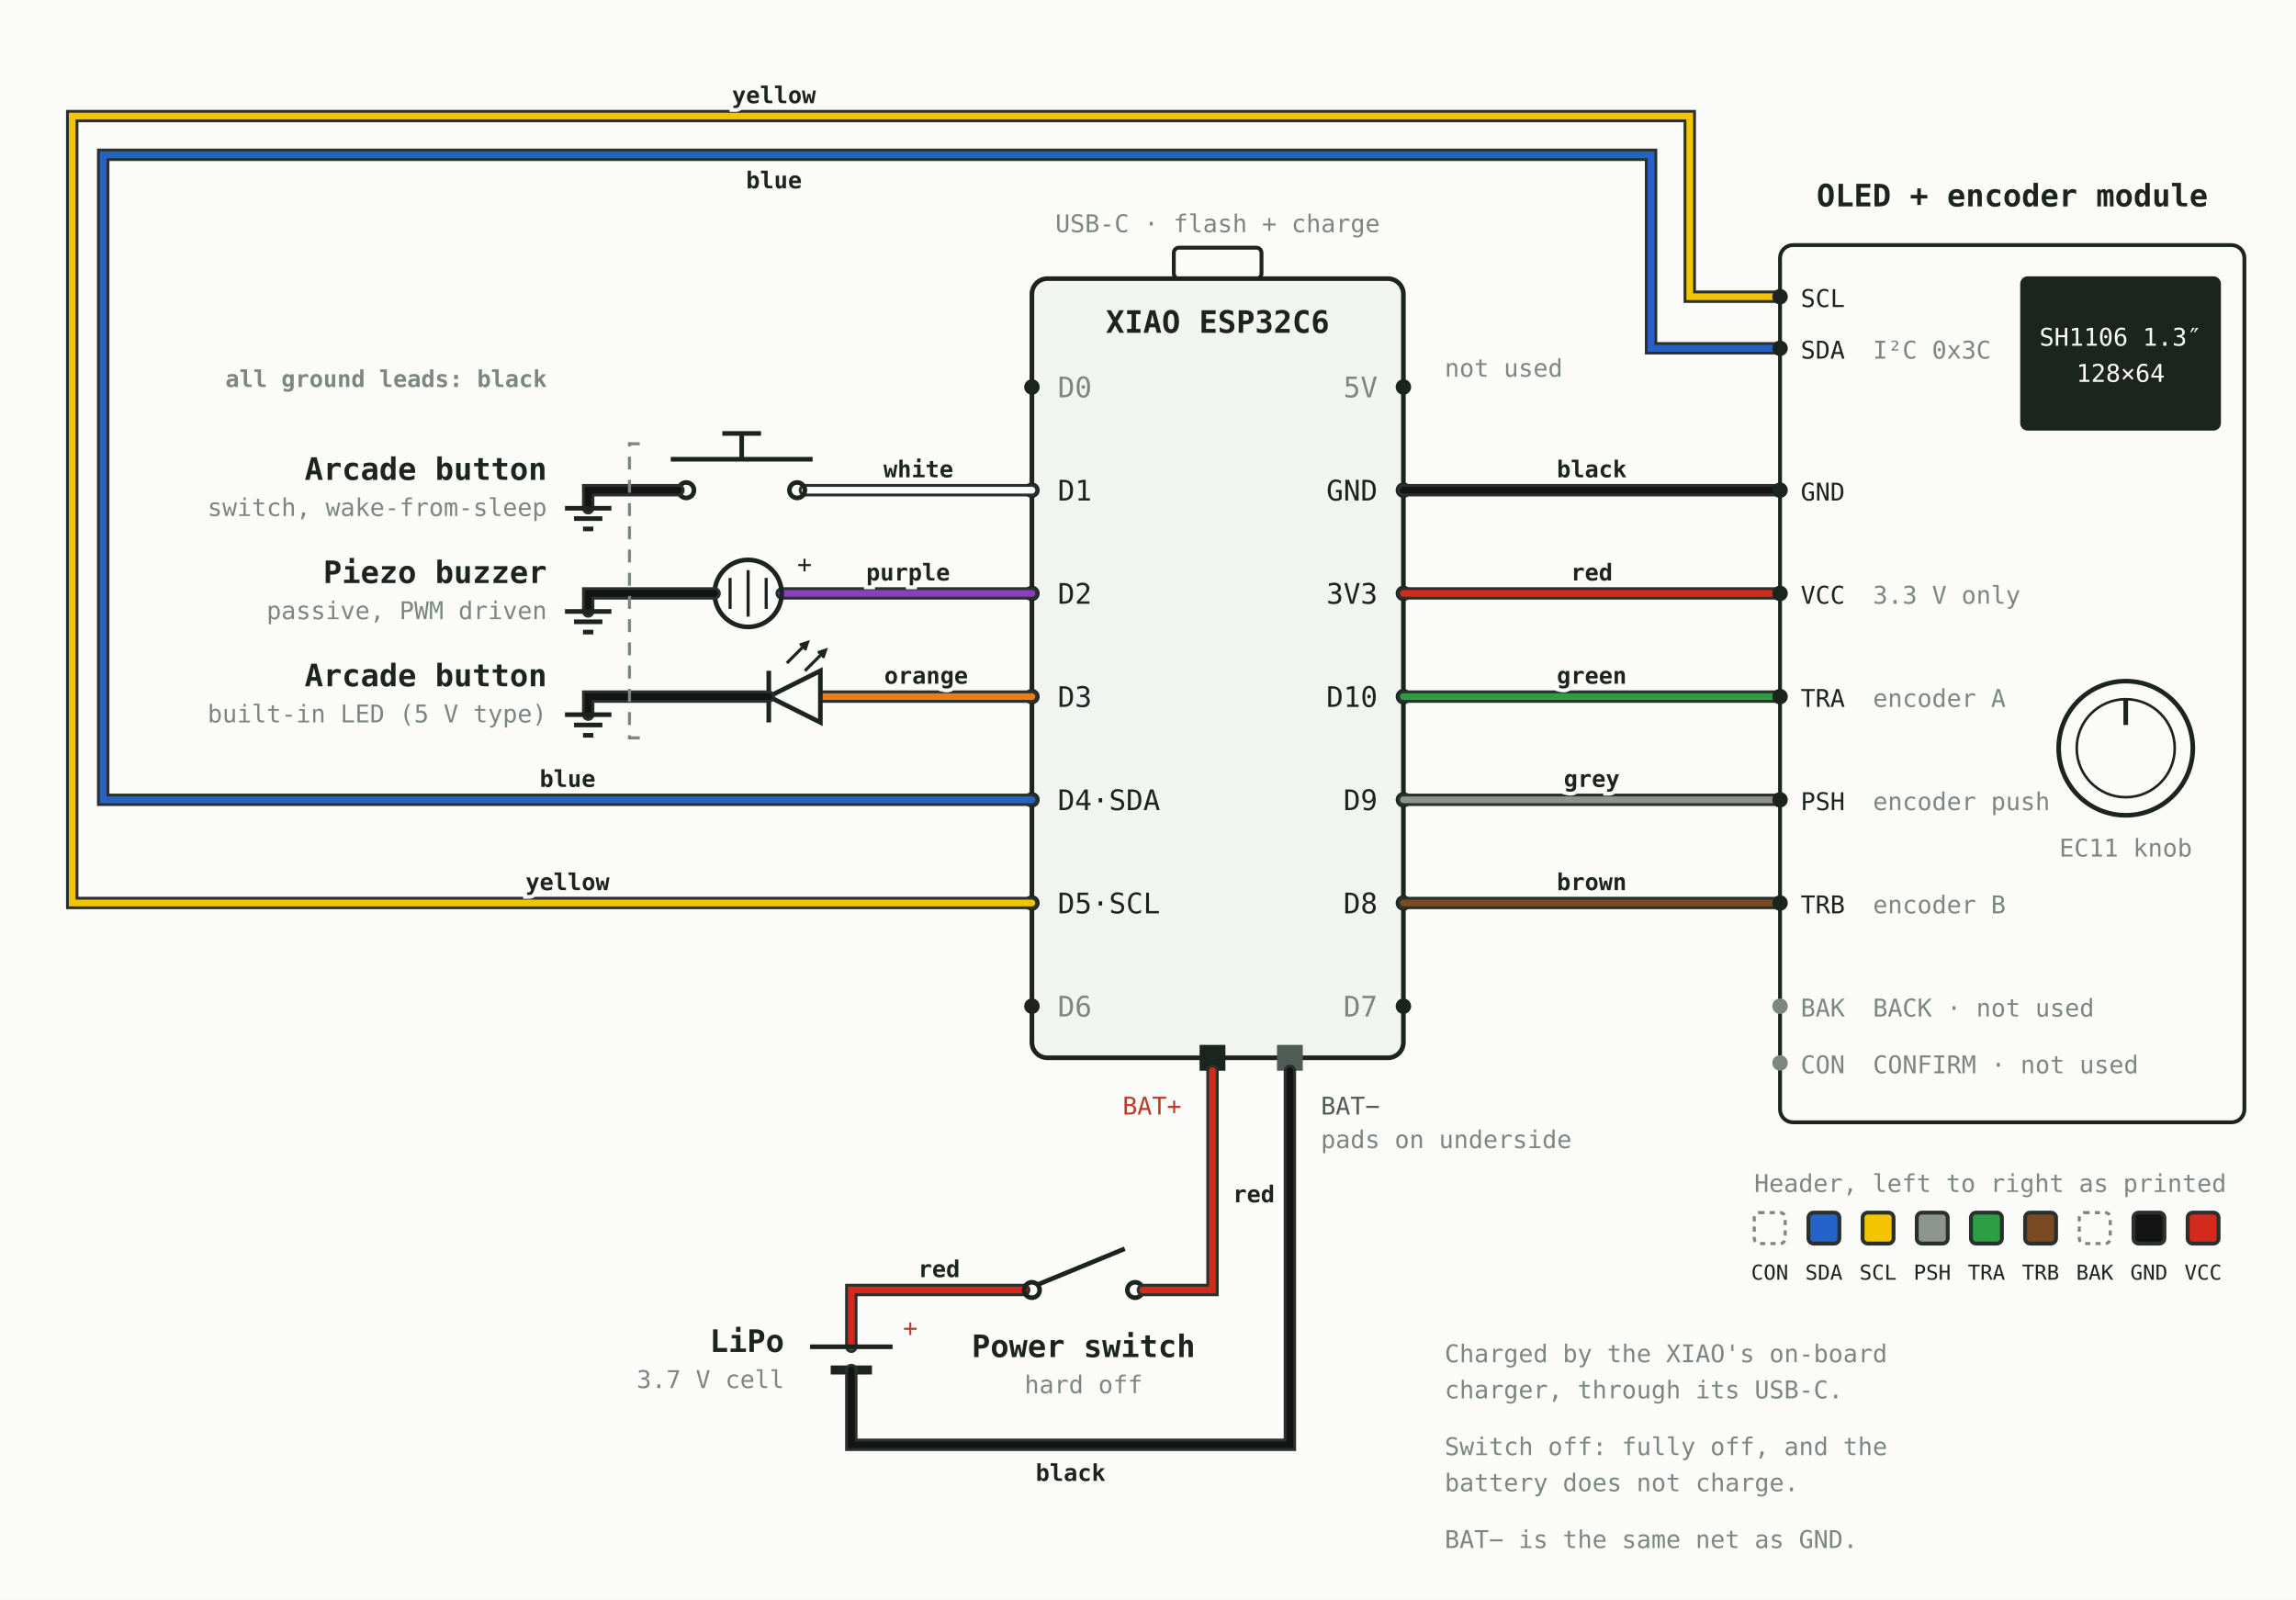
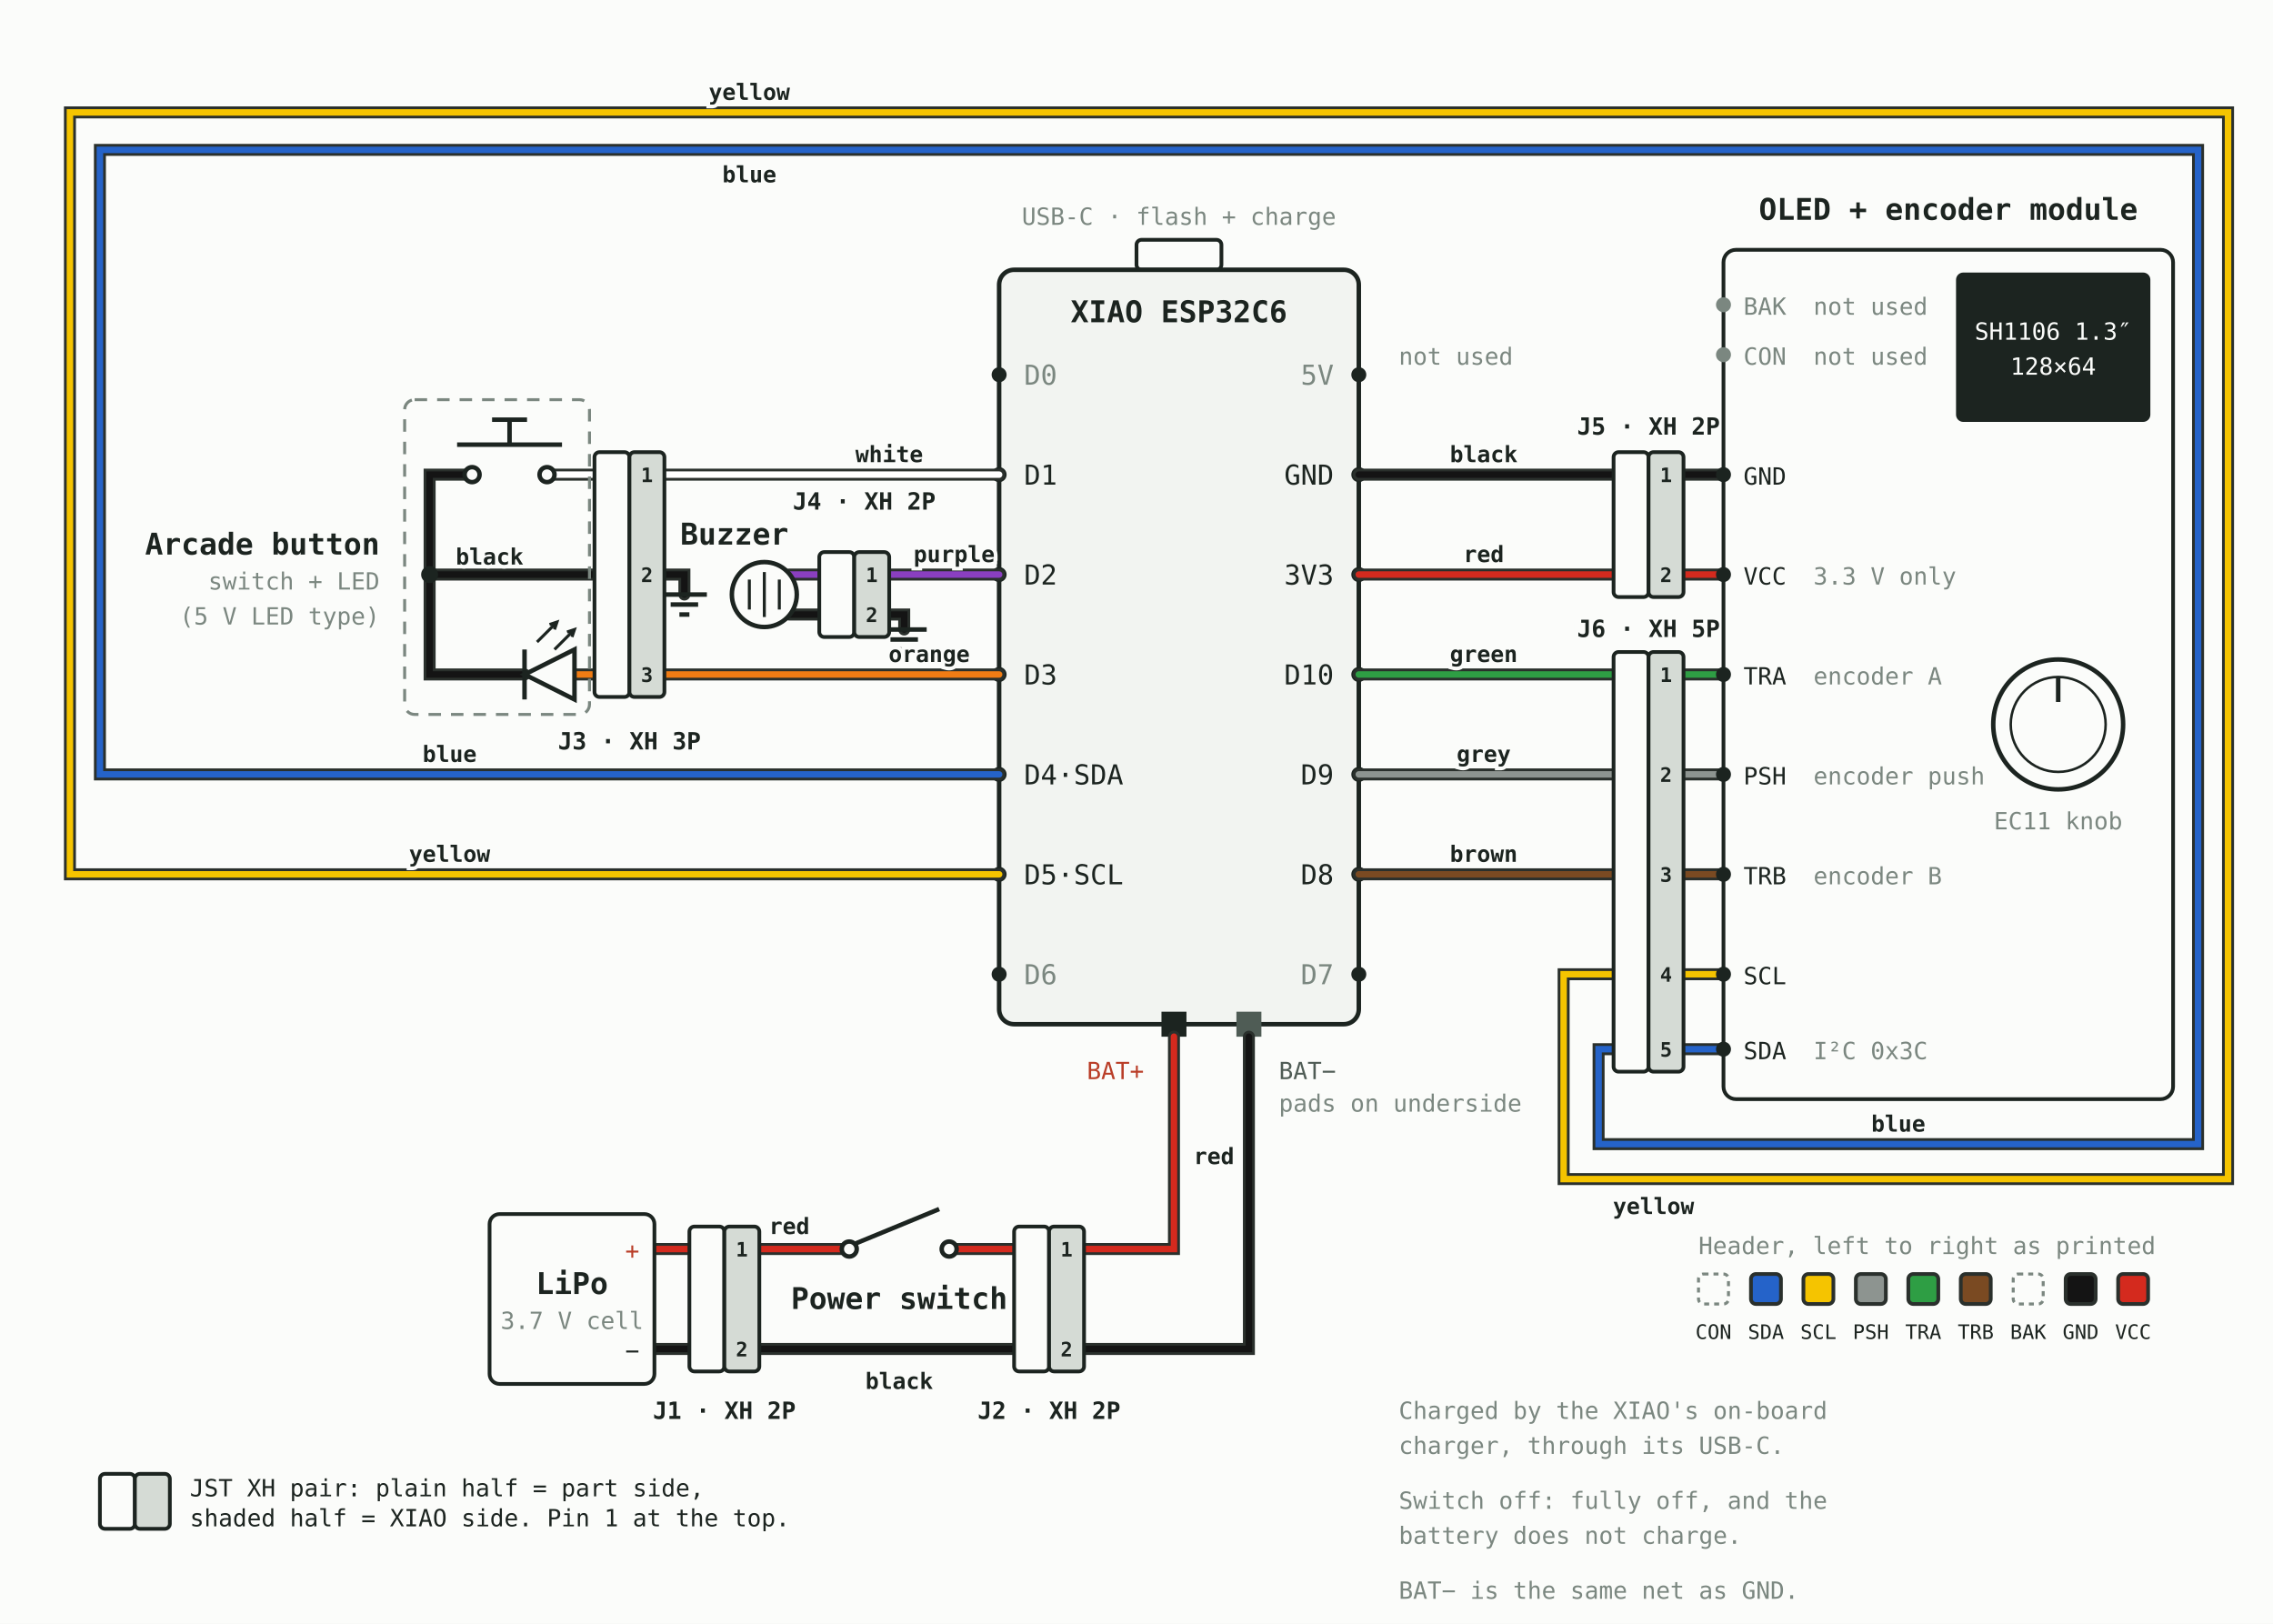
- <svg xmlns="http://www.w3.org/2000/svg" width="890" height="620" viewBox="0 0 890 620" role="img" aria-label="Schematic of the Tiger Timer: XIAO ESP32C6 connected to arcade button, piezo buzzer, a combined OLED and rotary encoder module, and a LiPo battery on the BAT pads through a power switch">
+ <svg xmlns="http://www.w3.org/2000/svg" width="910" height="650" viewBox="0 0 910 650" role="img" aria-label="Schematic of the Tiger Timer: XIAO ESP32C6 connected through JST XH connectors to the arcade button, piezo buzzer, a combined OLED and rotary encoder module, and a LiPo battery on the BAT pads through a power switch">
  <style>
text{font-family:"IBM Plex Mono",Menlo,Consolas,monospace;fill:#1c2420;font-size:11px}
.t-muted{fill:#7b8780} .t-title{font-weight:600;font-size:12px} .t-small{font-size:9.5px}
.box{fill:#fbfcfa;stroke:#1c2420;stroke-width:1.5} .mcu{fill:#f2f4f1;stroke:#1c2420;stroke-width:1.8}
.sym{stroke:#1c2420;stroke-width:1.8;fill:none} .dash{stroke-dasharray:5 4} .pin{fill:#1c2420}
.case{stroke:#2a302c;stroke-width:4.8;fill:none;stroke-linecap:round} .w-red{stroke:#d42a1e;stroke-width:2.6;fill:none;stroke-linecap:round} .w-black{stroke:#141414;stroke-width:2.6;fill:none;stroke-linecap:round} .w-white{stroke:#ffffff;stroke-width:2.6;fill:none;stroke-linecap:round} .w-purple{stroke:#8a3fc0;stroke-width:2.6;fill:none;stroke-linecap:round} .w-orange{stroke:#f07c14;stroke-width:2.6;fill:none;stroke-linecap:round} .w-blue{stroke:#2563c9;stroke-width:2.6;fill:none;stroke-linecap:round} .w-yellow{stroke:#f5c400;stroke-width:2.6;fill:none;stroke-linecap:round} .w-green{stroke:#2e9e44;stroke-width:2.6;fill:none;stroke-linecap:round} .w-grey{stroke:#8d9490;stroke-width:2.6;fill:none;stroke-linecap:round} .w-brown{stroke:#7a4a22;stroke-width:2.6;fill:none;stroke-linecap:round}
.wl{font-size:9px;font-weight:600;paint-order:stroke;stroke:#fbfcfa;stroke-width:3px}
+ .jx{fill:#d5dbd5;stroke:#1c2420;stroke-width:1.5} .jn{font-size:8px;font-weight:600}
+ .jl{font-size:9.5px;font-weight:600;paint-order:stroke;stroke:#fbfcfa;stroke-width:3px}
</style>
-   <rect width="890" height="620" fill="#fbfcfa" />
+   <rect width="910" height="650" fill="#fbfcfa" />
  <rect x="455" y="96" width="34" height="12" rx="2" class="box" />
  <text x="472" y="90" text-anchor="middle" class="t-small t-muted">USB-C · flash + charge</text>
  <rect x="400" y="108" width="144" height="302" rx="6" class="mcu" />
  <text x="472" y="129" text-anchor="middle" class="t-title">XIAO ESP32C6</text>
  <circle cx="400" cy="150" r="3" class="pin" />
  <text x="410" y="154" class="t-muted">D0</text>
  <circle cx="400" cy="190" r="3" class="pin" />
  <text x="410" y="194">D1</text>
  <circle cx="400" cy="230" r="3" class="pin" />
  <text x="410" y="234">D2</text>
  <circle cx="400" cy="270" r="3" class="pin" />
  <text x="410" y="274">D3</text>
  <circle cx="400" cy="310" r="3" class="pin" />
  <text x="410" y="314">D4·SDA</text>
  <circle cx="400" cy="350" r="3" class="pin" />
  <text x="410" y="354">D5·SCL</text>
  <circle cx="400" cy="390" r="3" class="pin" />
  <text x="410" y="394" class="t-muted">D6</text>
  <circle cx="544" cy="150" r="3" class="pin" />
  <text x="534" y="154" text-anchor="end" class="t-muted">5V</text>
  <circle cx="544" cy="190" r="3" class="pin" />
  <text x="534" y="194" text-anchor="end">GND</text>
  <circle cx="544" cy="230" r="3" class="pin" />
  <text x="534" y="234" text-anchor="end">3V3</text>
  <circle cx="544" cy="270" r="3" class="pin" />
  <text x="534" y="274" text-anchor="end">D10</text>
  <circle cx="544" cy="310" r="3" class="pin" />
  <text x="534" y="314" text-anchor="end">D9</text>
  <circle cx="544" cy="350" r="3" class="pin" />
  <text x="534" y="354" text-anchor="end">D8</text>
  <circle cx="544" cy="390" r="3" class="pin" />
  <text x="534" y="394" text-anchor="end" class="t-muted">D7</text>
  <text x="560" y="146" class="t-small t-muted">not used</text>
  <rect x="465" y="405" width="10" height="10" class="pin" />
  <rect x="495" y="405" width="10" height="10" class="pin" style="fill:#4f5c55" />
-   <path d="M400 190 H312" class="case" />
-   <path d="M400 190 H312" class="w-white" />
-   <circle cx="309" cy="190" r="3" class="sym" />
-   <circle cx="266" cy="190" r="3" class="sym" />
-   <path d="M260 178 H315 M287.5 178 V168 M280 168 H295" class="sym" />
-   <path d="M263 190 H228 V197" class="case" />
-   <path d="M263 190 H228 V197" class="w-black" />
-   <path d="M219 197 H237 M222.5 201 H233.5 M226 205 H230" class="sym" />
-   <text x="212" y="186" text-anchor="end" class="t-title">Arcade button</text>
-   <text x="212" y="200" text-anchor="end" class="t-small t-muted">switch, wake-from-sleep</text>
-   <path d="M400 230 H303" class="case" />
-   <path d="M400 230 H303" class="w-purple" />
-   <circle cx="290" cy="230" r="13" class="sym" />
-   <path d="M283 224 V236 M290 221 V239 M297 224 V236" class="sym" style="stroke-width:1.2" />
-   <text x="309" y="222" class="t-small">+</text>
-   <path d="M277 230 H228 V237" class="case" />
-   <path d="M277 230 H228 V237" class="w-black" />
-   <path d="M219 237 H237 M222.5 241 H233.5 M226 245 H230" class="sym" />
-   <text x="212" y="226" text-anchor="end" class="t-title">Piezo buzzer</text>
-   <text x="212" y="240" text-anchor="end" class="t-small t-muted">passive, PWM driven</text>
-   <path d="M400 270 H318" class="case" />
-   <path d="M400 270 H318" class="w-orange" />
-   <path d="M318 260 V280 L298 270 Z" class="sym" style="fill:#fbfcfa" />
-   <path d="M298 260 V280" class="sym" />
-   <path d="M305 257 L313 249 M310 250 L313 249 L312 252 M312 260 L320 252 M317 253 L320 252 L319 255" class="sym" style="stroke-width:1.2" />
-   <path d="M298 270 H228 V277" class="case" />
-   <path d="M298 270 H228 V277" class="w-black" />
-   <path d="M219 277 H237 M222.5 281 H233.5 M226 285 H230" class="sym" />
-   <text x="212" y="266" text-anchor="end" class="t-title">Arcade button</text>
-   <text x="212" y="280" text-anchor="end" class="t-small t-muted">built-in LED (5 V type)</text>
-   <path d="M248 172 H244 V286 H248" class="sym dash" style="stroke:#7b8780;stroke-width:1.2" />
-   <path d="M400 310 H40 V60 H640 V135 H690" class="case" />
-   <path d="M400 310 H40 V60 H640 V135 H690" class="w-blue" />
-   <path d="M400 350 H28 V45 H655 V115 H690" class="case" />
-   <path d="M400 350 H28 V45 H655 V115 H690" class="w-yellow" />
+   <path d="M400 190 H222" class="case" />
+   <path d="M400 190 H222" class="w-white" />
+   <path d="M400 270 H230" class="case" />
+   <path d="M400 270 H230" class="w-orange" />
+   <path d="M186 190 H172 V270 H210" class="case" />
+   <path d="M186 190 H172 V270 H210" class="w-black" />
+   <path d="M172 230 H274 V238" class="case" />
+   <path d="M172 230 H274 V238" class="w-black" />
+   <path d="M265 238 H283 M268.5 242 H279.5 M272 246 H276" class="sym" />
+   <circle cx="172" cy="230" r="3.4" class="pin" />
+   <circle cx="219" cy="190" r="3" class="sym" style="fill:#fbfcfa" />
+   <circle cx="189" cy="190" r="3" class="sym" style="fill:#fbfcfa" />
+   <path d="M183 178 H225 M204 178 V168 M197 168 H211" class="sym" />
+   <path d="M230 260 V280 L210 270 Z" class="sym" style="fill:#fbfcfa" />
+   <path d="M210 260 V280" class="sym" />
+   <path d="M215 257 L223 249 M220 250 L223 249 L222 252 M222 260 L230 252 M227 253 L230 252 L229 255" class="sym" style="stroke-width:1.2" />
+   <rect x="162" y="160" width="74" height="126" rx="4" class="sym dash" style="stroke:#7b8780;stroke-width:1.2" />
+   <text x="152" y="222" text-anchor="end" class="t-title">Arcade button</text>
+   <text x="152" y="236" text-anchor="end" class="t-small t-muted">switch + LED</text>
+   <text x="152" y="250" text-anchor="end" class="t-small t-muted">(5 V LED type)</text>
+   <rect x="238" y="181" width="14" height="98" rx="2" class="box" />
+   <rect x="252" y="181" width="14" height="98" rx="2" class="jx" />
+   <text x="259" y="193" text-anchor="middle" class="jn">1</text>
+   <text x="259" y="233" text-anchor="middle" class="jn">2</text>
+   <text x="259" y="273" text-anchor="middle" class="jn">3</text>
+   <text x="252" y="300" text-anchor="middle" class="jl">J3 · XH 3P</text>
+   <path d="M400 230 H316" class="case" />
+   <path d="M400 230 H316" class="w-purple" />
+   <path d="M316 246 H362 V252" class="case" />
+   <path d="M316 246 H362 V252" class="w-black" />
+   <path d="M353 252 H371 M356.5 256 H367.5 M360 260 H364" class="sym" />
+   <circle cx="306" cy="238" r="13" class="sym" style="fill:#fbfcfa" />
+   <path d="M300 232 V244 M306 229 V247 M312 232 V244" class="sym" style="stroke-width:1.2" />
+   <text x="294" y="218" text-anchor="middle" class="t-title">Buzzer</text>
+   <rect x="328" y="221" width="14" height="34" rx="2" class="box" />
+   <rect x="342" y="221" width="14" height="34" rx="2" class="jx" />
+   <text x="349" y="233" text-anchor="middle" class="jn">1</text>
+   <text x="349" y="249" text-anchor="middle" class="jn">2</text>
+   <text x="346" y="204" text-anchor="middle" class="jl">J4 · XH 2P</text>
+   <path d="M400 310 H40 V60 H880 V458 H640 V420 H690" class="case" />
+   <path d="M400 310 H40 V60 H880 V458 H640 V420 H690" class="w-blue" />
+   <path d="M400 350 H28 V45 H892 V472 H626 V390 H690" class="case" />
+   <path d="M400 350 H28 V45 H892 V472 H626 V390 H690" class="w-yellow" />
  <path d="M544 190 H690" class="case" />
  <path d="M544 190 H690" class="w-black" />
  <path d="M544 230 H690" class="case" />
  <path d="M544 230 H690" class="w-red" />
  <path d="M544 270 H690" class="case" />
  <path d="M544 270 H690" class="w-green" />
  <path d="M544 310 H690" class="case" />
  <path d="M544 310 H690" class="w-grey" />
  <path d="M544 350 H690" class="case" />
  <path d="M544 350 H690" class="w-brown" />
-   <rect x="690" y="95" width="180" height="340" rx="5" class="box" />
-   <text x="780" y="80" text-anchor="middle" class="t-title">OLED + encoder module</text>
-   <rect x="784" y="108" width="76" height="58" rx="2" class="sym" style="fill:#1c2420" />
-   <text x="822" y="134" text-anchor="middle" class="t-small" style="fill:#fbfcfa">SH1106 1.3″</text>
-   <text x="822" y="148" text-anchor="middle" class="t-small" style="fill:#fbfcfa">128×64</text>
+   <rect x="646" y="181" width="14" height="58" rx="2" class="box" />
+   <rect x="660" y="181" width="14" height="58" rx="2" class="jx" />
+   <text x="667" y="193" text-anchor="middle" class="jn">1</text>
+   <text x="667" y="233" text-anchor="middle" class="jn">2</text>
+   <text x="660" y="174" text-anchor="middle" class="jl">J5 · XH 2P</text>
+   <rect x="646" y="261" width="14" height="168" rx="2" class="box" />
+   <rect x="660" y="261" width="14" height="168" rx="2" class="jx" />
+   <text x="667" y="273" text-anchor="middle" class="jn">1</text>
+   <text x="667" y="313" text-anchor="middle" class="jn">2</text>
+   <text x="667" y="353" text-anchor="middle" class="jn">3</text>
+   <text x="667" y="393" text-anchor="middle" class="jn">4</text>
+   <text x="667" y="423" text-anchor="middle" class="jn">5</text>
+   <text x="660" y="255" text-anchor="middle" class="jl">J6 · XH 5P</text>
+   <rect x="690" y="100" width="180" height="340" rx="5" class="box" />
+   <text x="780" y="88" text-anchor="middle" class="t-title">OLED + encoder module</text>
+   <rect x="784" y="110" width="76" height="58" rx="2" class="sym" style="fill:#1c2420" />
+   <text x="822" y="136" text-anchor="middle" class="t-small" style="fill:#fbfcfa">SH1106 1.3″</text>
+   <text x="822" y="150" text-anchor="middle" class="t-small" style="fill:#fbfcfa">128×64</text>
  <circle cx="824" cy="290" r="26" class="sym" />
  <circle cx="824" cy="290" r="19" class="sym" style="stroke-width:1" />
  <path d="M824 271 V281" class="sym" />
  <text x="824" y="332" text-anchor="middle" class="t-small t-muted">EC11 knob</text>
-   <circle cx="690" cy="115" r="3" class="pin" />
-   <text x="698" y="119" class="t-small">SCL</text>
-   <circle cx="690" cy="135" r="3" class="pin" />
-   <text x="698" y="139" class="t-small">SDA</text>
-   <text x="726" y="139" class="t-small t-muted">I²C 0x3C</text>
+   <circle cx="690" cy="122" r="3" class="pin" style="fill:#7b8780" />
+   <text x="698" y="126" class="t-small t-muted">BAK</text>
+   <text x="726" y="126" class="t-small t-muted">not used</text>
+   <circle cx="690" cy="142" r="3" class="pin" style="fill:#7b8780" />
+   <text x="698" y="146" class="t-small t-muted">CON</text>
+   <text x="726" y="146" class="t-small t-muted">not used</text>
  <circle cx="690" cy="190" r="3" class="pin" />
  <text x="698" y="194" class="t-small">GND</text>
  <circle cx="690" cy="230" r="3" class="pin" />
  <text x="698" y="234" class="t-small">VCC</text>
  <text x="726" y="234" class="t-small t-muted">3.3 V only</text>
  <circle cx="690" cy="270" r="3" class="pin" />
  <text x="698" y="274" class="t-small">TRA</text>
  <text x="726" y="274" class="t-small t-muted">encoder A</text>
  <circle cx="690" cy="310" r="3" class="pin" />
  <text x="698" y="314" class="t-small">PSH</text>
  <text x="726" y="314" class="t-small t-muted">encoder push</text>
  <circle cx="690" cy="350" r="3" class="pin" />
  <text x="698" y="354" class="t-small">TRB</text>
  <text x="726" y="354" class="t-small t-muted">encoder B</text>
-   <circle cx="690" cy="390" r="3" class="pin" style="fill:#7b8780" />
-   <text x="698" y="394" class="t-small t-muted">BAK</text>
-   <text x="726" y="394" class="t-small t-muted">BACK · not used</text>
-   <circle cx="690" cy="412" r="3" class="pin" style="fill:#7b8780" />
-   <text x="698" y="416" class="t-small t-muted">CON</text>
-   <text x="726" y="416" class="t-small t-muted">CONFIRM · not used</text>
-   <text x="680" y="462" class="t-small t-muted">Header, left to right as printed</text>
-   <rect x="680" y="470" width="12" height="12" rx="2" style="fill:#fbfcfa;stroke:#7b8780;stroke-width:1.2;stroke-dasharray:2 2" />
-   <text x="686" y="496" text-anchor="middle" class="t-small" style="font-size:8px">CON</text>
-   <rect x="701" y="470" width="12" height="12" rx="2" style="fill:#2563c9;stroke:#2a302c;stroke-width:1.5" />
-   <text x="707" y="496" text-anchor="middle" class="t-small" style="font-size:8px">SDA</text>
-   <rect x="722" y="470" width="12" height="12" rx="2" style="fill:#f5c400;stroke:#2a302c;stroke-width:1.5" />
-   <text x="728" y="496" text-anchor="middle" class="t-small" style="font-size:8px">SCL</text>
-   <rect x="743" y="470" width="12" height="12" rx="2" style="fill:#8d9490;stroke:#2a302c;stroke-width:1.5" />
-   <text x="749" y="496" text-anchor="middle" class="t-small" style="font-size:8px">PSH</text>
-   <rect x="764" y="470" width="12" height="12" rx="2" style="fill:#2e9e44;stroke:#2a302c;stroke-width:1.5" />
-   <text x="770" y="496" text-anchor="middle" class="t-small" style="font-size:8px">TRA</text>
-   <rect x="785" y="470" width="12" height="12" rx="2" style="fill:#7a4a22;stroke:#2a302c;stroke-width:1.5" />
-   <text x="791" y="496" text-anchor="middle" class="t-small" style="font-size:8px">TRB</text>
-   <rect x="806" y="470" width="12" height="12" rx="2" style="fill:#fbfcfa;stroke:#7b8780;stroke-width:1.2;stroke-dasharray:2 2" />
-   <text x="812" y="496" text-anchor="middle" class="t-small" style="font-size:8px">BAK</text>
-   <rect x="827" y="470" width="12" height="12" rx="2" style="fill:#141414;stroke:#2a302c;stroke-width:1.5" />
-   <text x="833" y="496" text-anchor="middle" class="t-small" style="font-size:8px">GND</text>
-   <rect x="848" y="470" width="12" height="12" rx="2" style="fill:#d42a1e;stroke:#2a302c;stroke-width:1.5" />
-   <text x="854" y="496" text-anchor="middle" class="t-small" style="font-size:8px">VCC</text>
+   <circle cx="690" cy="390" r="3" class="pin" />
+   <text x="698" y="394" class="t-small">SCL</text>
+   <circle cx="690" cy="420" r="3" class="pin" />
+   <text x="698" y="424" class="t-small">SDA</text>
+   <text x="726" y="424" class="t-small t-muted">I²C 0x3C</text>
+   <text x="680" y="502" class="t-small t-muted">Header, left to right as printed</text>
+   <rect x="680" y="510" width="12" height="12" rx="2" style="fill:#fbfcfa;stroke:#7b8780;stroke-width:1.2;stroke-dasharray:2 2" />
+   <text x="686" y="536" text-anchor="middle" class="t-small" style="font-size:8px">CON</text>
+   <rect x="701" y="510" width="12" height="12" rx="2" style="fill:#2563c9;stroke:#2a302c;stroke-width:1.5" />
+   <text x="707" y="536" text-anchor="middle" class="t-small" style="font-size:8px">SDA</text>
+   <rect x="722" y="510" width="12" height="12" rx="2" style="fill:#f5c400;stroke:#2a302c;stroke-width:1.5" />
+   <text x="728" y="536" text-anchor="middle" class="t-small" style="font-size:8px">SCL</text>
+   <rect x="743" y="510" width="12" height="12" rx="2" style="fill:#8d9490;stroke:#2a302c;stroke-width:1.5" />
+   <text x="749" y="536" text-anchor="middle" class="t-small" style="font-size:8px">PSH</text>
+   <rect x="764" y="510" width="12" height="12" rx="2" style="fill:#2e9e44;stroke:#2a302c;stroke-width:1.5" />
+   <text x="770" y="536" text-anchor="middle" class="t-small" style="font-size:8px">TRA</text>
+   <rect x="785" y="510" width="12" height="12" rx="2" style="fill:#7a4a22;stroke:#2a302c;stroke-width:1.5" />
+   <text x="791" y="536" text-anchor="middle" class="t-small" style="font-size:8px">TRB</text>
+   <rect x="806" y="510" width="12" height="12" rx="2" style="fill:#fbfcfa;stroke:#7b8780;stroke-width:1.2;stroke-dasharray:2 2" />
+   <text x="812" y="536" text-anchor="middle" class="t-small" style="font-size:8px">BAK</text>
+   <rect x="827" y="510" width="12" height="12" rx="2" style="fill:#141414;stroke:#2a302c;stroke-width:1.5" />
+   <text x="833" y="536" text-anchor="middle" class="t-small" style="font-size:8px">GND</text>
+   <rect x="848" y="510" width="12" height="12" rx="2" style="fill:#d42a1e;stroke:#2a302c;stroke-width:1.5" />
+   <text x="854" y="536" text-anchor="middle" class="t-small" style="font-size:8px">VCC</text>
+   <path d="M262 500 H337" class="case" />
+   <path d="M262 500 H337" class="w-red" />
+   <path d="M383 500 H470 V415" class="case" />
+   <path d="M383 500 H470 V415" class="w-red" />
+   <path d="M262 540 H500 V415" class="case" />
+   <path d="M262 540 H500 V415" class="w-black" />
  <text x="458" y="432" text-anchor="end" class="t-small" style="fill:#b93d27">BAT+</text>
  <text x="512" y="432" class="t-small" style="fill:#4f5c55">BAT−</text>
  <text x="512" y="445" class="t-small t-muted">pads on underside</text>
-   <path d="M330 522 V500 H397" class="case" />
-   <path d="M330 522 V500 H397" class="w-red" />
-   <path d="M314 522 H346" class="sym" />
-   <path d="M322 531 H338" class="sym" style="stroke-width:3.5" />
-   <path d="M330 531 V560 H500 V415" class="case" />
-   <path d="M330 531 V560 H500 V415" class="w-black" />
-   <text x="350" y="518" class="t-small" style="fill:#b93d27">+</text>
-   <text x="304" y="524" text-anchor="end" class="t-title">LiPo</text>
-   <text x="304" y="538" text-anchor="end" class="t-small t-muted">3.7 V cell</text>
-   <circle cx="400" cy="500" r="3" class="sym" />
-   <circle cx="440" cy="500" r="3" class="sym" />
-   <path d="M402 498 L436 484" class="sym" />
-   <text x="420" y="526" text-anchor="middle" class="t-title">Power switch</text>
-   <text x="420" y="540" text-anchor="middle" class="t-small t-muted">hard off</text>
-   <path d="M443 500 H470 V415" class="case" />
-   <path d="M443 500 H470 V415" class="w-red" />
-   <text x="560" y="528" class="t-small t-muted">Charged by the XIAO's on-board</text>
-   <text x="560" y="542" class="t-small t-muted">charger, through its USB-C.</text>
-   <text x="560" y="564" class="t-small t-muted">Switch off: fully off, and the</text>
-   <text x="560" y="578" class="t-small t-muted">battery does not charge.</text>
-   <text x="560" y="600" class="t-small t-muted">BAT− is the same net as GND.</text>
+   <rect x="196" y="486" width="66" height="68" rx="4" class="box" />
+   <text x="229" y="518" text-anchor="middle" class="t-title">LiPo</text>
+   <text x="229" y="532" text-anchor="middle" class="t-small t-muted">3.7 V cell</text>
+   <text x="256" y="504" text-anchor="end" class="t-small" style="fill:#b93d27">+</text>
+   <text x="256" y="544" text-anchor="end" class="t-small">−</text>
+   <circle cx="340" cy="500" r="3" class="sym" style="fill:#fbfcfa" />
+   <circle cx="380" cy="500" r="3" class="sym" style="fill:#fbfcfa" />
+   <path d="M342 498 L376 484" class="sym" />
+   <text x="360" y="524" text-anchor="middle" class="t-title">Power switch</text>
+   <rect x="276" y="491" width="14" height="58" rx="2" class="box" />
+   <rect x="290" y="491" width="14" height="58" rx="2" class="jx" />
+   <text x="297" y="503" text-anchor="middle" class="jn">1</text>
+   <text x="297" y="543" text-anchor="middle" class="jn">2</text>
+   <text x="290" y="568" text-anchor="middle" class="jl">J1 · XH 2P</text>
+   <rect x="406" y="491" width="14" height="58" rx="2" class="box" />
+   <rect x="420" y="491" width="14" height="58" rx="2" class="jx" />
+   <text x="427" y="503" text-anchor="middle" class="jn">1</text>
+   <text x="427" y="543" text-anchor="middle" class="jn">2</text>
+   <text x="420" y="568" text-anchor="middle" class="jl">J2 · XH 2P</text>
+   <text x="560" y="568" class="t-small t-muted">Charged by the XIAO's on-board</text>
+   <text x="560" y="582" class="t-small t-muted">charger, through its USB-C.</text>
+   <text x="560" y="604" class="t-small t-muted">Switch off: fully off, and the</text>
+   <text x="560" y="618" class="t-small t-muted">battery does not charge.</text>
+   <text x="560" y="640" class="t-small t-muted">BAT− is the same net as GND.</text>
+   <rect x="40" y="590" width="14" height="22" rx="2" class="box" />
+   <rect x="54" y="590" width="14" height="22" rx="2" class="jx" />
+   <text x="76" y="599" class="t-small">JST XH pair: plain half = part side,</text>
+   <text x="76" y="611" class="t-small">shaded half = XIAO side. Pin 1 at the top.</text>
  <text x="356" y="185" text-anchor="middle" class="wl">white</text>
-   <text x="352" y="225" text-anchor="middle" class="wl">purple</text>
-   <text x="359" y="265" text-anchor="middle" class="wl">orange</text>
-   <text x="220" y="305" text-anchor="middle" class="wl">blue</text>
-   <text x="220" y="345" text-anchor="middle" class="wl">yellow</text>
+   <text x="382" y="225" text-anchor="middle" class="wl">purple</text>
+   <text x="372" y="265" text-anchor="middle" class="wl">orange</text>
+   <text x="180" y="305" text-anchor="middle" class="wl">blue</text>
+   <text x="180" y="345" text-anchor="middle" class="wl">yellow</text>
  <text x="300" y="40" text-anchor="middle" class="wl">yellow</text>
  <text x="300" y="73" text-anchor="middle" class="wl">blue</text>
-   <text x="617" y="185" text-anchor="middle" class="wl">black</text>
-   <text x="617" y="225" text-anchor="middle" class="wl">red</text>
-   <text x="617" y="265" text-anchor="middle" class="wl">green</text>
-   <text x="617" y="305" text-anchor="middle" class="wl">grey</text>
-   <text x="617" y="345" text-anchor="middle" class="wl">brown</text>
-   <text x="364" y="495" text-anchor="middle" class="wl">red</text>
-   <text x="415" y="574" text-anchor="middle" class="wl">black</text>
+   <text x="196" y="226" text-anchor="middle" class="wl">black</text>
+   <text x="594" y="185" text-anchor="middle" class="wl">black</text>
+   <text x="594" y="225" text-anchor="middle" class="wl">red</text>
+   <text x="594" y="265" text-anchor="middle" class="wl">green</text>
+   <text x="594" y="305" text-anchor="middle" class="wl">grey</text>
+   <text x="594" y="345" text-anchor="middle" class="wl">brown</text>
+   <text x="760" y="453" text-anchor="middle" class="wl">blue</text>
+   <text x="662" y="486" text-anchor="middle" class="wl">yellow</text>
+   <text x="316" y="494" text-anchor="middle" class="wl">red</text>
+   <text x="360" y="556" text-anchor="middle" class="wl">black</text>
  <text x="486" y="466" text-anchor="middle" class="wl">red</text>
-   <text x="212" y="150" text-anchor="end" class="wl t-muted">all ground leads: black</text>
</svg>
